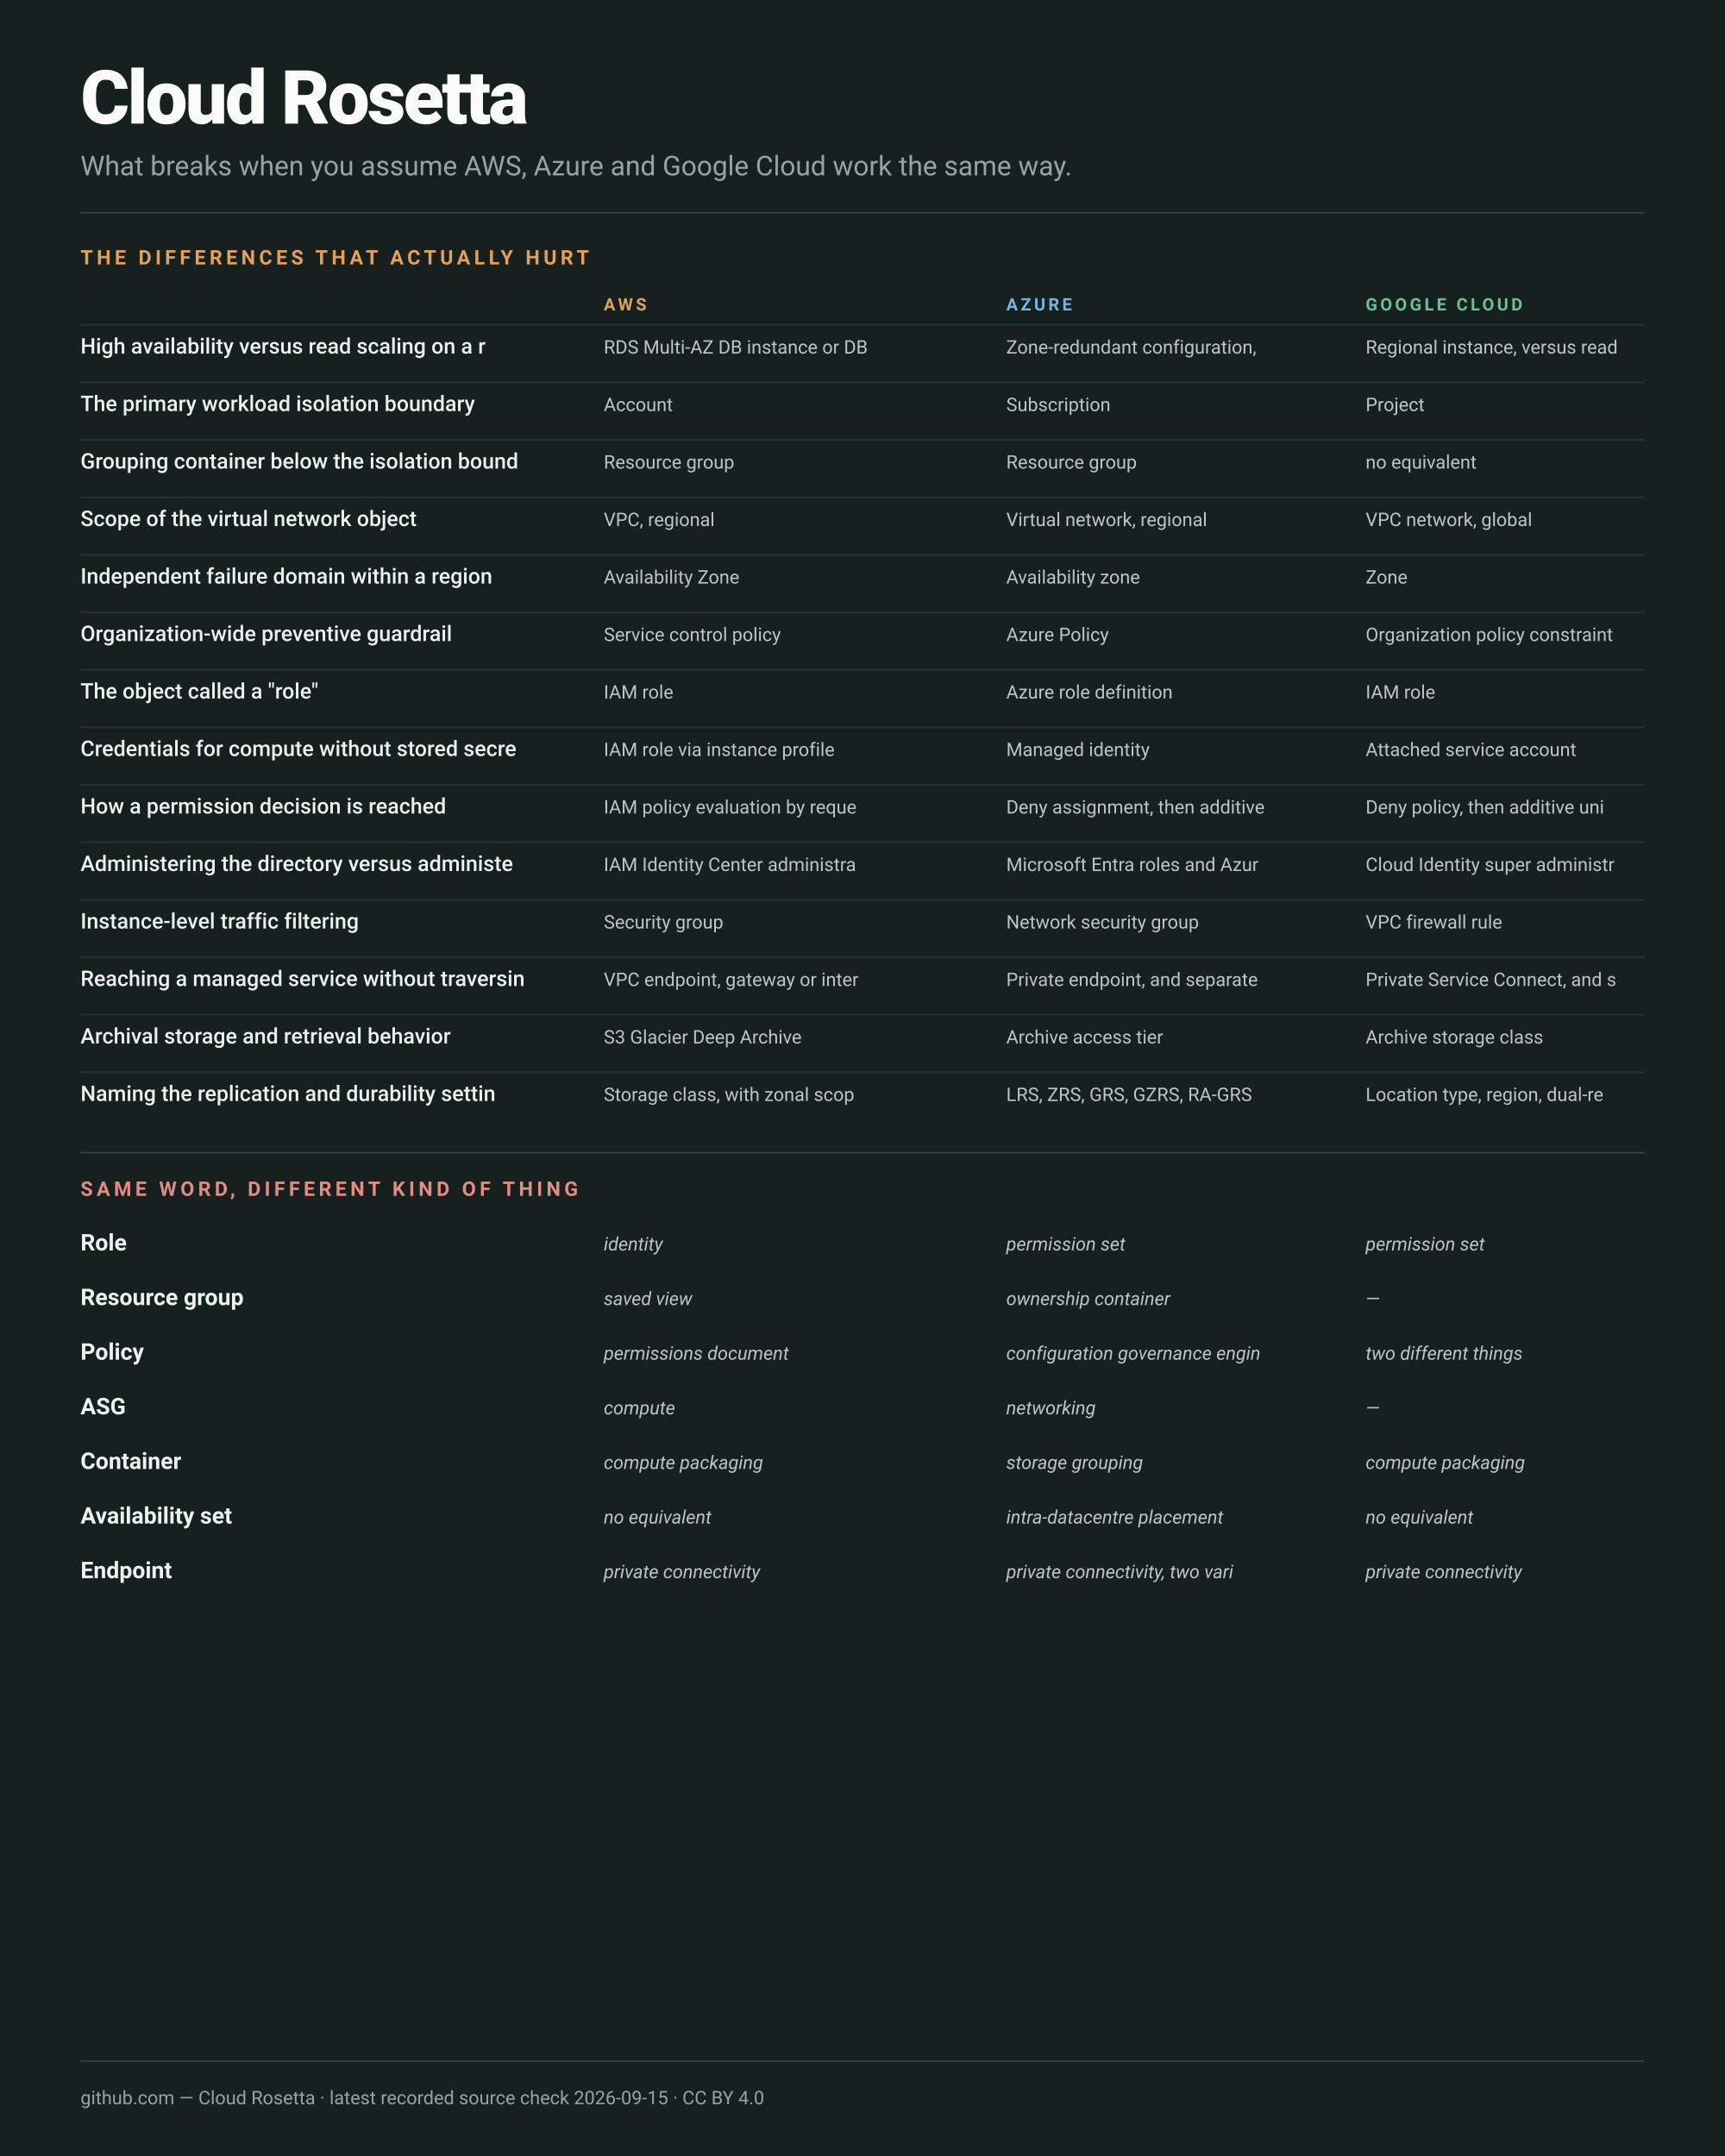
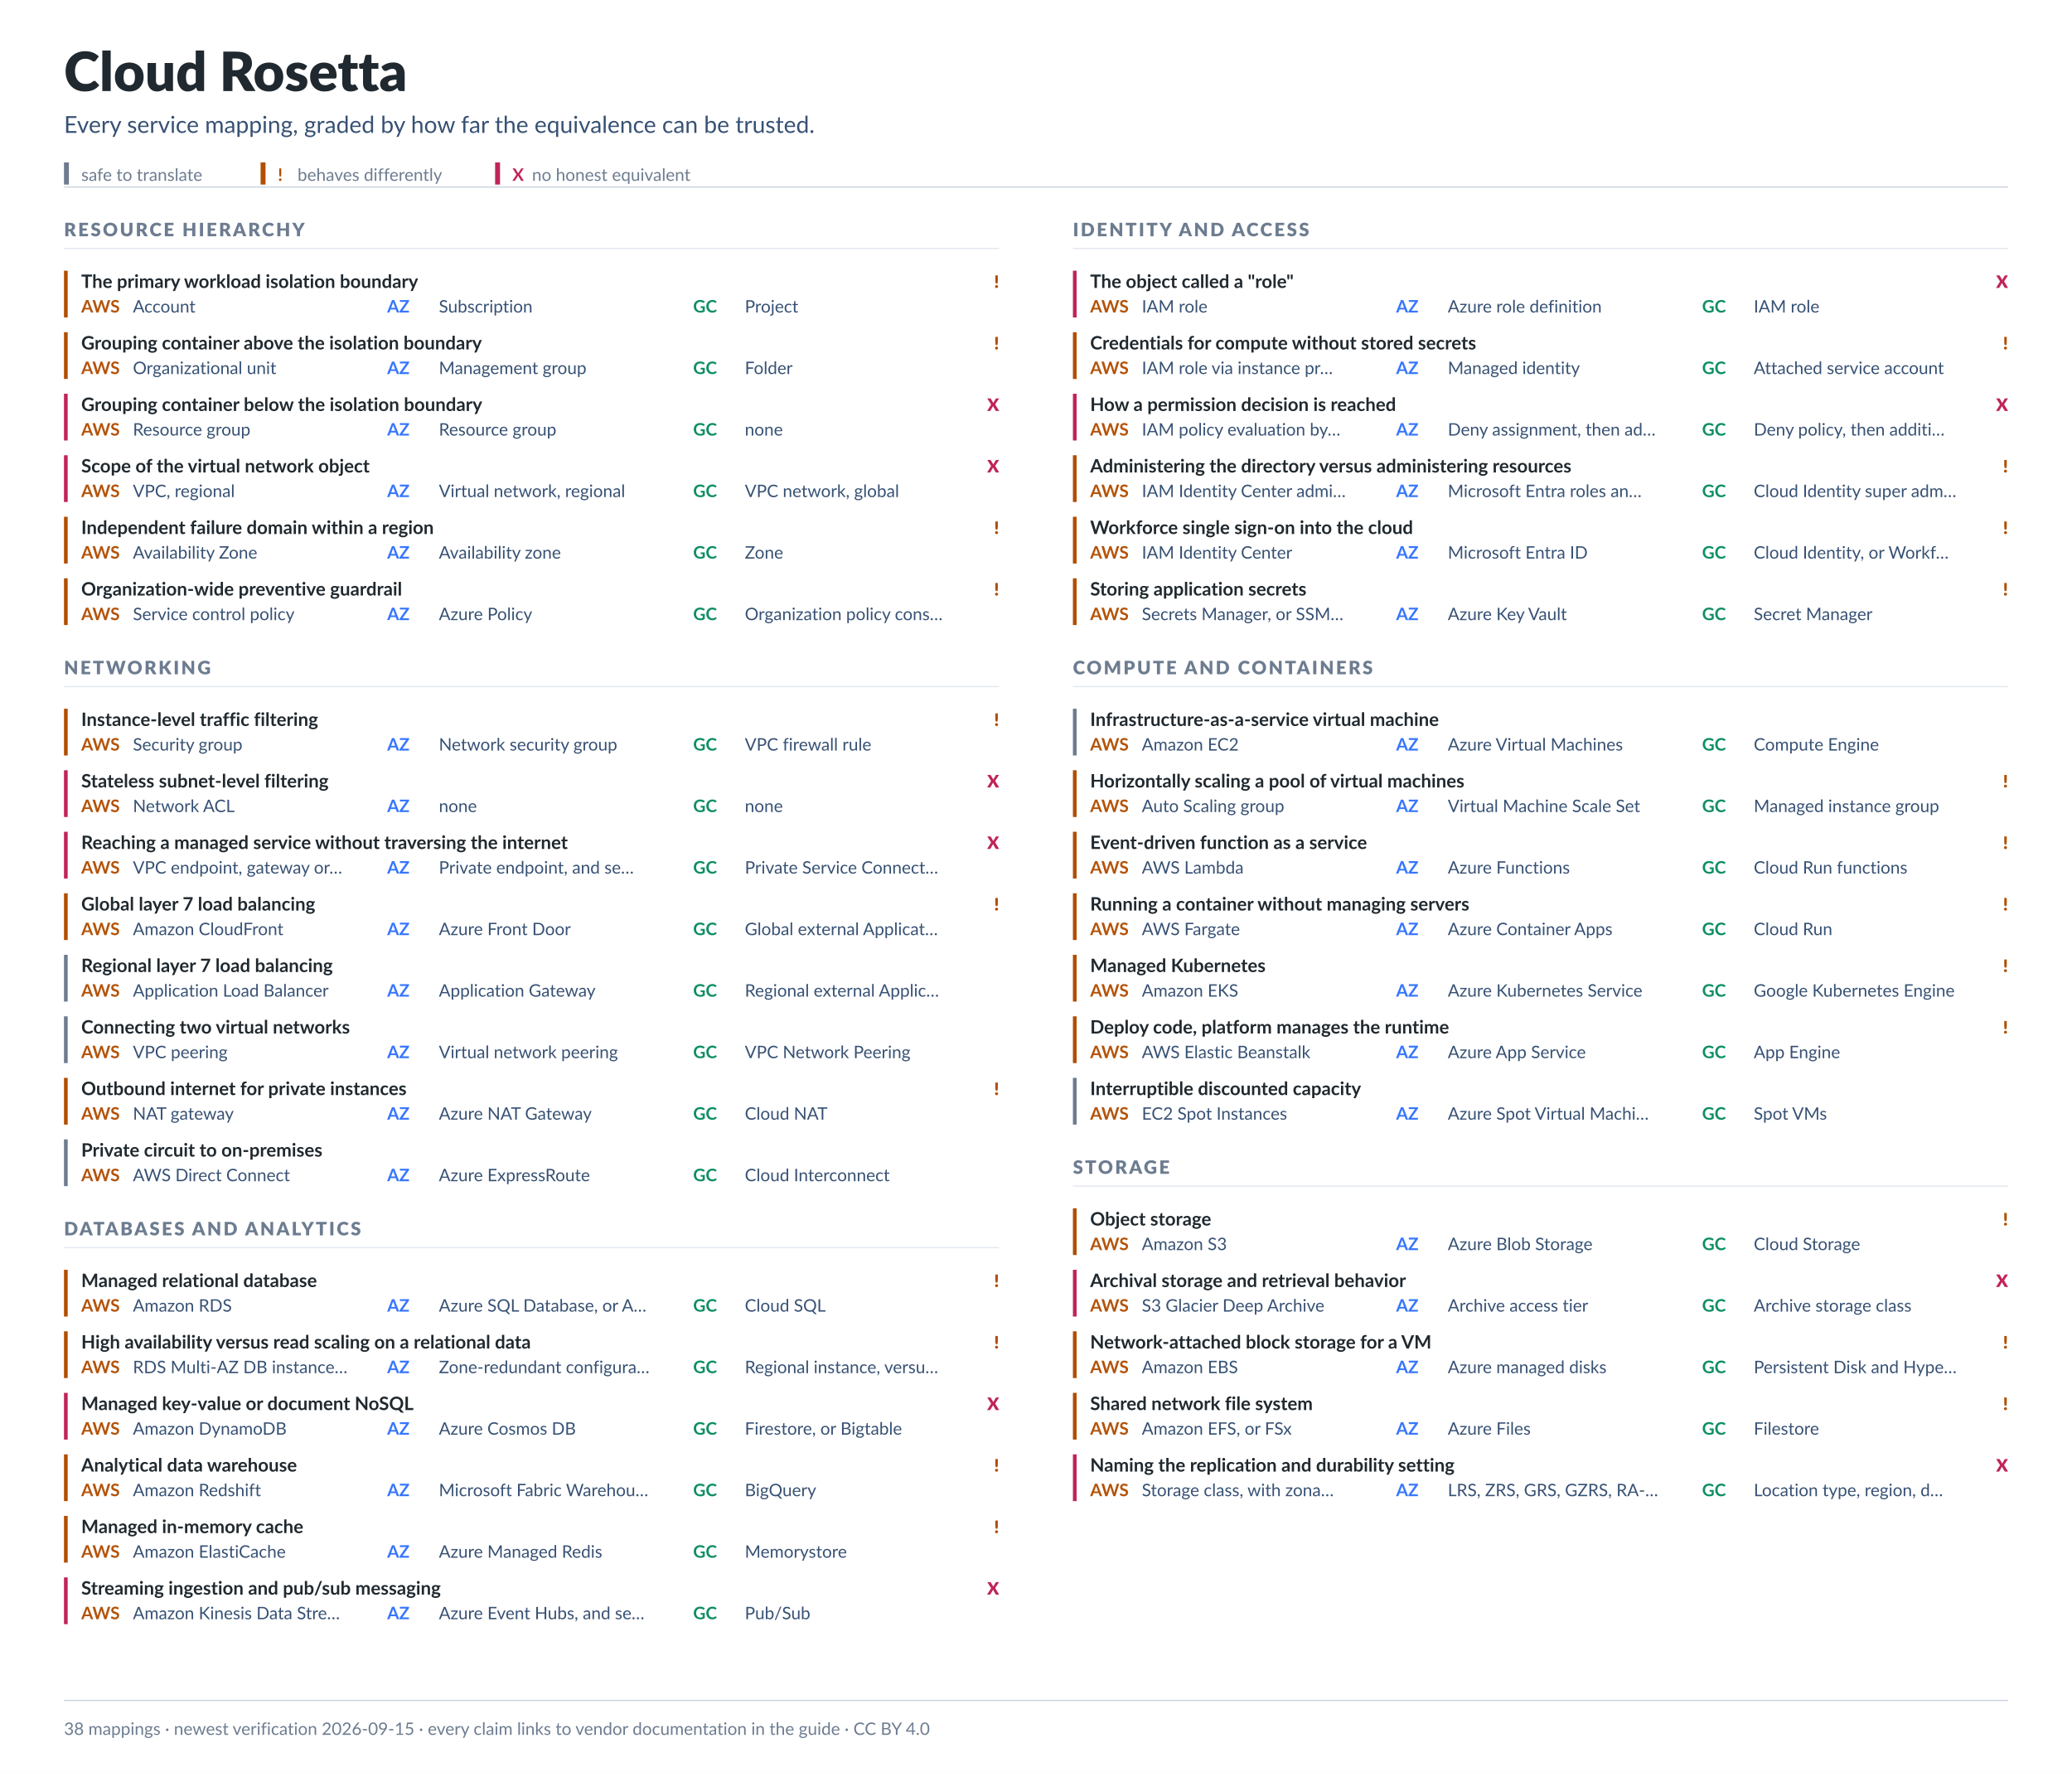
- <svg xmlns="http://www.w3.org/2000/svg" viewBox="0 0 1200 1500" width="1200" height="1500" font-family="Roboto, Helvetica, Arial, sans-serif">
-   <rect width="1200" height="1500" fill="#16211F" />
-   <text x="56" y="86" fill="#FBFBF9" font-size="52" font-weight="900" letter-spacing="-1.6">Cloud Rosetta</text>
-   <text x="56" y="122" fill="#93A6A1" font-size="19">What breaks when you assume AWS, Azure and Google Cloud work the same way.</text>
-   <line x1="56" y1="148" x2="1144" y2="148" stroke="#334742" />
-   <text x="56" y="184" fill="#E5A057" font-size="14" font-weight="700" letter-spacing="2.6">THE DIFFERENCES THAT ACTUALLY HURT</text>
-   <text x="420" y="216" fill="#E0A05B" font-size="12" font-weight="700" letter-spacing="2">AWS</text>
-   <text x="700" y="216" fill="#77B4E4" font-size="12" font-weight="700" letter-spacing="2">AZURE</text>
-   <text x="950" y="216" fill="#6DC195" font-size="12" font-weight="700" letter-spacing="2">GOOGLE CLOUD</text>
-   <line x1="56" y1="226" x2="1144" y2="226" stroke="#243733" />
-   <text x="56" y="246" fill="#EDF2EF" font-size="15" font-weight="500">High availability versus read scaling on a r</text>
-   <text x="420" y="246" fill="#B9C8C4" font-size="13">RDS Multi-AZ DB instance or DB</text>
-   <text x="700" y="246" fill="#B9C8C4" font-size="13">Zone-redundant configuration, </text>
-   <text x="950" y="246" fill="#B9C8C4" font-size="13">Regional instance, versus read</text>
-   <line x1="56" y1="266" x2="1144" y2="266" stroke="#243733" />
-   <text x="56" y="286" fill="#EDF2EF" font-size="15" font-weight="500">The primary workload isolation boundary</text>
-   <text x="420" y="286" fill="#B9C8C4" font-size="13">Account</text>
-   <text x="700" y="286" fill="#B9C8C4" font-size="13">Subscription</text>
-   <text x="950" y="286" fill="#B9C8C4" font-size="13">Project</text>
-   <line x1="56" y1="306" x2="1144" y2="306" stroke="#243733" />
-   <text x="56" y="326" fill="#EDF2EF" font-size="15" font-weight="500">Grouping container below the isolation bound</text>
-   <text x="420" y="326" fill="#B9C8C4" font-size="13">Resource group</text>
-   <text x="700" y="326" fill="#B9C8C4" font-size="13">Resource group</text>
-   <text x="950" y="326" fill="#B9C8C4" font-size="13">no equivalent</text>
-   <line x1="56" y1="346" x2="1144" y2="346" stroke="#243733" />
-   <text x="56" y="366" fill="#EDF2EF" font-size="15" font-weight="500">Scope of the virtual network object</text>
-   <text x="420" y="366" fill="#B9C8C4" font-size="13">VPC, regional</text>
-   <text x="700" y="366" fill="#B9C8C4" font-size="13">Virtual network, regional</text>
-   <text x="950" y="366" fill="#B9C8C4" font-size="13">VPC network, global</text>
-   <line x1="56" y1="386" x2="1144" y2="386" stroke="#243733" />
-   <text x="56" y="406" fill="#EDF2EF" font-size="15" font-weight="500">Independent failure domain within a region</text>
-   <text x="420" y="406" fill="#B9C8C4" font-size="13">Availability Zone</text>
-   <text x="700" y="406" fill="#B9C8C4" font-size="13">Availability zone</text>
-   <text x="950" y="406" fill="#B9C8C4" font-size="13">Zone</text>
-   <line x1="56" y1="426" x2="1144" y2="426" stroke="#243733" />
-   <text x="56" y="446" fill="#EDF2EF" font-size="15" font-weight="500">Organization-wide preventive guardrail</text>
-   <text x="420" y="446" fill="#B9C8C4" font-size="13">Service control policy</text>
-   <text x="700" y="446" fill="#B9C8C4" font-size="13">Azure Policy</text>
-   <text x="950" y="446" fill="#B9C8C4" font-size="13">Organization policy constraint</text>
-   <line x1="56" y1="466" x2="1144" y2="466" stroke="#243733" />
-   <text x="56" y="486" fill="#EDF2EF" font-size="15" font-weight="500">The object called a "role"</text>
-   <text x="420" y="486" fill="#B9C8C4" font-size="13">IAM role</text>
-   <text x="700" y="486" fill="#B9C8C4" font-size="13">Azure role definition</text>
-   <text x="950" y="486" fill="#B9C8C4" font-size="13">IAM role</text>
-   <line x1="56" y1="506" x2="1144" y2="506" stroke="#243733" />
-   <text x="56" y="526" fill="#EDF2EF" font-size="15" font-weight="500">Credentials for compute without stored secre</text>
-   <text x="420" y="526" fill="#B9C8C4" font-size="13">IAM role via instance profile</text>
-   <text x="700" y="526" fill="#B9C8C4" font-size="13">Managed identity</text>
-   <text x="950" y="526" fill="#B9C8C4" font-size="13">Attached service account</text>
-   <line x1="56" y1="546" x2="1144" y2="546" stroke="#243733" />
-   <text x="56" y="566" fill="#EDF2EF" font-size="15" font-weight="500">How a permission decision is reached</text>
-   <text x="420" y="566" fill="#B9C8C4" font-size="13">IAM policy evaluation by reque</text>
-   <text x="700" y="566" fill="#B9C8C4" font-size="13">Deny assignment, then additive</text>
-   <text x="950" y="566" fill="#B9C8C4" font-size="13">Deny policy, then additive uni</text>
-   <line x1="56" y1="586" x2="1144" y2="586" stroke="#243733" />
-   <text x="56" y="606" fill="#EDF2EF" font-size="15" font-weight="500">Administering the directory versus administe</text>
-   <text x="420" y="606" fill="#B9C8C4" font-size="13">IAM Identity Center administra</text>
-   <text x="700" y="606" fill="#B9C8C4" font-size="13">Microsoft Entra roles and Azur</text>
-   <text x="950" y="606" fill="#B9C8C4" font-size="13">Cloud Identity super administr</text>
-   <line x1="56" y1="626" x2="1144" y2="626" stroke="#243733" />
-   <text x="56" y="646" fill="#EDF2EF" font-size="15" font-weight="500">Instance-level traffic filtering</text>
-   <text x="420" y="646" fill="#B9C8C4" font-size="13">Security group</text>
-   <text x="700" y="646" fill="#B9C8C4" font-size="13">Network security group</text>
-   <text x="950" y="646" fill="#B9C8C4" font-size="13">VPC firewall rule</text>
-   <line x1="56" y1="666" x2="1144" y2="666" stroke="#243733" />
-   <text x="56" y="686" fill="#EDF2EF" font-size="15" font-weight="500">Reaching a managed service without traversin</text>
-   <text x="420" y="686" fill="#B9C8C4" font-size="13">VPC endpoint, gateway or inter</text>
-   <text x="700" y="686" fill="#B9C8C4" font-size="13">Private endpoint, and separate</text>
-   <text x="950" y="686" fill="#B9C8C4" font-size="13">Private Service Connect, and s</text>
-   <line x1="56" y1="706" x2="1144" y2="706" stroke="#243733" />
-   <text x="56" y="726" fill="#EDF2EF" font-size="15" font-weight="500">Archival storage and retrieval behavior</text>
-   <text x="420" y="726" fill="#B9C8C4" font-size="13">S3 Glacier Deep Archive</text>
-   <text x="700" y="726" fill="#B9C8C4" font-size="13">Archive access tier</text>
-   <text x="950" y="726" fill="#B9C8C4" font-size="13">Archive storage class</text>
-   <line x1="56" y1="746" x2="1144" y2="746" stroke="#243733" />
-   <text x="56" y="766" fill="#EDF2EF" font-size="15" font-weight="500">Naming the replication and durability settin</text>
-   <text x="420" y="766" fill="#B9C8C4" font-size="13">Storage class, with zonal scop</text>
-   <text x="700" y="766" fill="#B9C8C4" font-size="13">LRS, ZRS, GRS, GZRS, RA-GRS</text>
-   <text x="950" y="766" fill="#B9C8C4" font-size="13">Location type, region, dual-re</text>
-   <line x1="56" y1="802" x2="1144" y2="802" stroke="#334742" />
-   <text x="56" y="832" fill="#E28C82" font-size="14" font-weight="700" letter-spacing="2.6">SAME WORD, DIFFERENT KIND OF THING</text>
-   <text x="56" y="870" fill="#EDF2EF" font-size="16" font-weight="700">Role</text>
-   <text x="420" y="870" fill="#B9C8C4" font-size="13" font-style="italic">identity</text>
-   <text x="700" y="870" fill="#B9C8C4" font-size="13" font-style="italic">permission set</text>
-   <text x="950" y="870" fill="#B9C8C4" font-size="13" font-style="italic">permission set</text>
-   <text x="56" y="908" fill="#EDF2EF" font-size="16" font-weight="700">Resource group</text>
-   <text x="420" y="908" fill="#B9C8C4" font-size="13" font-style="italic">saved view</text>
-   <text x="700" y="908" fill="#B9C8C4" font-size="13" font-style="italic">ownership container</text>
-   <text x="950" y="908" fill="#B9C8C4" font-size="13" font-style="italic">—</text>
-   <text x="56" y="946" fill="#EDF2EF" font-size="16" font-weight="700">Policy</text>
-   <text x="420" y="946" fill="#B9C8C4" font-size="13" font-style="italic">permissions document</text>
-   <text x="700" y="946" fill="#B9C8C4" font-size="13" font-style="italic">configuration governance engin</text>
-   <text x="950" y="946" fill="#B9C8C4" font-size="13" font-style="italic">two different things</text>
-   <text x="56" y="984" fill="#EDF2EF" font-size="16" font-weight="700">ASG</text>
-   <text x="420" y="984" fill="#B9C8C4" font-size="13" font-style="italic">compute</text>
-   <text x="700" y="984" fill="#B9C8C4" font-size="13" font-style="italic">networking</text>
-   <text x="950" y="984" fill="#B9C8C4" font-size="13" font-style="italic">—</text>
-   <text x="56" y="1022" fill="#EDF2EF" font-size="16" font-weight="700">Container</text>
-   <text x="420" y="1022" fill="#B9C8C4" font-size="13" font-style="italic">compute packaging</text>
-   <text x="700" y="1022" fill="#B9C8C4" font-size="13" font-style="italic">storage grouping</text>
-   <text x="950" y="1022" fill="#B9C8C4" font-size="13" font-style="italic">compute packaging</text>
-   <text x="56" y="1060" fill="#EDF2EF" font-size="16" font-weight="700">Availability set</text>
-   <text x="420" y="1060" fill="#B9C8C4" font-size="13" font-style="italic">no equivalent</text>
-   <text x="700" y="1060" fill="#B9C8C4" font-size="13" font-style="italic">intra-datacentre placement</text>
-   <text x="950" y="1060" fill="#B9C8C4" font-size="13" font-style="italic">no equivalent</text>
-   <text x="56" y="1098" fill="#EDF2EF" font-size="16" font-weight="700">Endpoint</text>
-   <text x="420" y="1098" fill="#B9C8C4" font-size="13" font-style="italic">private connectivity</text>
-   <text x="700" y="1098" fill="#B9C8C4" font-size="13" font-style="italic">private connectivity, two vari</text>
-   <text x="950" y="1098" fill="#B9C8C4" font-size="13" font-style="italic">private connectivity</text>
-   <line x1="56" y1="1434" x2="1144" y2="1434" stroke="#334742" />
-   <text x="56" y="1464" fill="#93A6A1" font-size="13">github.com — Cloud Rosetta · latest recorded source check 2026-09-15 · CC BY 4.0</text>
+ <svg xmlns="http://www.w3.org/2000/svg" viewBox="0 0 1684 1440" width="1684" height="1440" font-family="Lato, Helvetica, Arial, sans-serif">
+   <rect width="1684" height="1440" fill="#FFFFFF" />
+   <text x="52" y="74" font-size="44" font-weight="900" fill="#20292F">Cloud Rosetta</text>
+   <text x="52" y="108" font-size="19" fill="#375174">Every service mapping, graded by how far the equivalence can be trusted.</text>
+   <rect x="52" y="132" width="4" height="18" fill="#6D7C90" />
+   <text x="66" y="147" font-size="14" fill="#6D7C90">safe to translate</text>
+   <rect x="211.8" y="132" width="4" height="18" fill="#B14E00" />
+   <text x="225.8" y="147" font-size="14" font-weight="700" fill="#B14E00">!</text>
+   <text x="241.8" y="147" font-size="14" fill="#6D7C90">behaves differently</text>
+   <rect x="402.4" y="132" width="4" height="18" fill="#C02458" />
+   <text x="416.4" y="147" font-size="14" font-weight="700" fill="#C02458">X</text>
+   <text x="432.4" y="147" font-size="14" fill="#6D7C90">no honest equivalent</text>
+   <line x1="52" y1="152" x2="1632" y2="152" stroke="#CBD4E0" />
+   <text x="52" y="192" font-size="15" font-weight="900" letter-spacing="1.6" fill="#6D7C90">RESOURCE HIERARCHY</text>
+   <line x1="52" y1="202" x2="812" y2="202" stroke="#E3E8EF" />
+   <rect x="52" y="220" width="3" height="38" fill="#B14E00" />
+   <text x="66" y="234" font-size="15" font-weight="700" fill="#20292F">The primary workload isolation boundary</text>
+   <text x="812" y="234" font-size="14" font-weight="900" text-anchor="end" fill="#B14E00">!</text>
+   <text x="66.0" y="254" font-size="14" font-weight="700" fill="#B45309">AWS</text>
+   <text x="108.0" y="254" font-size="14" fill="#375174">Account</text>
+   <text x="314.667" y="254" font-size="14" font-weight="700" fill="#3776FF">AZ</text>
+   <text x="356.667" y="254" font-size="14" fill="#375174">Subscription</text>
+   <text x="563.333" y="254" font-size="14" font-weight="700" fill="#0E8F63">GC</text>
+   <text x="605.333" y="254" font-size="14" fill="#375174">Project</text>
+   <rect x="52" y="270" width="3" height="38" fill="#B14E00" />
+   <text x="66" y="284" font-size="15" font-weight="700" fill="#20292F">Grouping container above the isolation boundary</text>
+   <text x="812" y="284" font-size="14" font-weight="900" text-anchor="end" fill="#B14E00">!</text>
+   <text x="66.0" y="304" font-size="14" font-weight="700" fill="#B45309">AWS</text>
+   <text x="108.0" y="304" font-size="14" fill="#375174">Organizational unit</text>
+   <text x="314.667" y="304" font-size="14" font-weight="700" fill="#3776FF">AZ</text>
+   <text x="356.667" y="304" font-size="14" fill="#375174">Management group</text>
+   <text x="563.333" y="304" font-size="14" font-weight="700" fill="#0E8F63">GC</text>
+   <text x="605.333" y="304" font-size="14" fill="#375174">Folder</text>
+   <rect x="52" y="320" width="3" height="38" fill="#C02458" />
+   <text x="66" y="334" font-size="15" font-weight="700" fill="#20292F">Grouping container below the isolation boundary</text>
+   <text x="812" y="334" font-size="14" font-weight="900" text-anchor="end" fill="#C02458">X</text>
+   <text x="66.0" y="354" font-size="14" font-weight="700" fill="#B45309">AWS</text>
+   <text x="108.0" y="354" font-size="14" fill="#375174">Resource group</text>
+   <text x="314.667" y="354" font-size="14" font-weight="700" fill="#3776FF">AZ</text>
+   <text x="356.667" y="354" font-size="14" fill="#375174">Resource group</text>
+   <text x="563.333" y="354" font-size="14" font-weight="700" fill="#0E8F63">GC</text>
+   <text x="605.333" y="354" font-size="14" fill="#375174">none</text>
+   <rect x="52" y="370" width="3" height="38" fill="#C02458" />
+   <text x="66" y="384" font-size="15" font-weight="700" fill="#20292F">Scope of the virtual network object</text>
+   <text x="812" y="384" font-size="14" font-weight="900" text-anchor="end" fill="#C02458">X</text>
+   <text x="66.0" y="404" font-size="14" font-weight="700" fill="#B45309">AWS</text>
+   <text x="108.0" y="404" font-size="14" fill="#375174">VPC, regional</text>
+   <text x="314.667" y="404" font-size="14" font-weight="700" fill="#3776FF">AZ</text>
+   <text x="356.667" y="404" font-size="14" fill="#375174">Virtual network, regional</text>
+   <text x="563.333" y="404" font-size="14" font-weight="700" fill="#0E8F63">GC</text>
+   <text x="605.333" y="404" font-size="14" fill="#375174">VPC network, global</text>
+   <rect x="52" y="420" width="3" height="38" fill="#B14E00" />
+   <text x="66" y="434" font-size="15" font-weight="700" fill="#20292F">Independent failure domain within a region</text>
+   <text x="812" y="434" font-size="14" font-weight="900" text-anchor="end" fill="#B14E00">!</text>
+   <text x="66.0" y="454" font-size="14" font-weight="700" fill="#B45309">AWS</text>
+   <text x="108.0" y="454" font-size="14" fill="#375174">Availability Zone</text>
+   <text x="314.667" y="454" font-size="14" font-weight="700" fill="#3776FF">AZ</text>
+   <text x="356.667" y="454" font-size="14" fill="#375174">Availability zone</text>
+   <text x="563.333" y="454" font-size="14" font-weight="700" fill="#0E8F63">GC</text>
+   <text x="605.333" y="454" font-size="14" fill="#375174">Zone</text>
+   <rect x="52" y="470" width="3" height="38" fill="#B14E00" />
+   <text x="66" y="484" font-size="15" font-weight="700" fill="#20292F">Organization-wide preventive guardrail</text>
+   <text x="812" y="484" font-size="14" font-weight="900" text-anchor="end" fill="#B14E00">!</text>
+   <text x="66.0" y="504" font-size="14" font-weight="700" fill="#B45309">AWS</text>
+   <text x="108.0" y="504" font-size="14" fill="#375174">Service control policy</text>
+   <text x="314.667" y="504" font-size="14" font-weight="700" fill="#3776FF">AZ</text>
+   <text x="356.667" y="504" font-size="14" fill="#375174">Azure Policy</text>
+   <text x="563.333" y="504" font-size="14" font-weight="700" fill="#0E8F63">GC</text>
+   <text x="605.333" y="504" font-size="14" fill="#375174">Organization policy cons…</text>
+   <text x="52" y="548" font-size="15" font-weight="900" letter-spacing="1.6" fill="#6D7C90">NETWORKING</text>
+   <line x1="52" y1="558" x2="812" y2="558" stroke="#E3E8EF" />
+   <rect x="52" y="576" width="3" height="38" fill="#B14E00" />
+   <text x="66" y="590" font-size="15" font-weight="700" fill="#20292F">Instance-level traffic filtering</text>
+   <text x="812" y="590" font-size="14" font-weight="900" text-anchor="end" fill="#B14E00">!</text>
+   <text x="66.0" y="610" font-size="14" font-weight="700" fill="#B45309">AWS</text>
+   <text x="108.0" y="610" font-size="14" fill="#375174">Security group</text>
+   <text x="314.667" y="610" font-size="14" font-weight="700" fill="#3776FF">AZ</text>
+   <text x="356.667" y="610" font-size="14" fill="#375174">Network security group</text>
+   <text x="563.333" y="610" font-size="14" font-weight="700" fill="#0E8F63">GC</text>
+   <text x="605.333" y="610" font-size="14" fill="#375174">VPC firewall rule</text>
+   <rect x="52" y="626" width="3" height="38" fill="#C02458" />
+   <text x="66" y="640" font-size="15" font-weight="700" fill="#20292F">Stateless subnet-level filtering</text>
+   <text x="812" y="640" font-size="14" font-weight="900" text-anchor="end" fill="#C02458">X</text>
+   <text x="66.0" y="660" font-size="14" font-weight="700" fill="#B45309">AWS</text>
+   <text x="108.0" y="660" font-size="14" fill="#375174">Network ACL</text>
+   <text x="314.667" y="660" font-size="14" font-weight="700" fill="#3776FF">AZ</text>
+   <text x="356.667" y="660" font-size="14" fill="#375174">none</text>
+   <text x="563.333" y="660" font-size="14" font-weight="700" fill="#0E8F63">GC</text>
+   <text x="605.333" y="660" font-size="14" fill="#375174">none</text>
+   <rect x="52" y="676" width="3" height="38" fill="#C02458" />
+   <text x="66" y="690" font-size="15" font-weight="700" fill="#20292F">Reaching a managed service without traversing the internet</text>
+   <text x="812" y="690" font-size="14" font-weight="900" text-anchor="end" fill="#C02458">X</text>
+   <text x="66.0" y="710" font-size="14" font-weight="700" fill="#B45309">AWS</text>
+   <text x="108.0" y="710" font-size="14" fill="#375174">VPC endpoint, gateway or…</text>
+   <text x="314.667" y="710" font-size="14" font-weight="700" fill="#3776FF">AZ</text>
+   <text x="356.667" y="710" font-size="14" fill="#375174">Private endpoint, and se…</text>
+   <text x="563.333" y="710" font-size="14" font-weight="700" fill="#0E8F63">GC</text>
+   <text x="605.333" y="710" font-size="14" fill="#375174">Private Service Connect…</text>
+   <rect x="52" y="726" width="3" height="38" fill="#B14E00" />
+   <text x="66" y="740" font-size="15" font-weight="700" fill="#20292F">Global layer 7 load balancing</text>
+   <text x="812" y="740" font-size="14" font-weight="900" text-anchor="end" fill="#B14E00">!</text>
+   <text x="66.0" y="760" font-size="14" font-weight="700" fill="#B45309">AWS</text>
+   <text x="108.0" y="760" font-size="14" fill="#375174">Amazon CloudFront</text>
+   <text x="314.667" y="760" font-size="14" font-weight="700" fill="#3776FF">AZ</text>
+   <text x="356.667" y="760" font-size="14" fill="#375174">Azure Front Door</text>
+   <text x="563.333" y="760" font-size="14" font-weight="700" fill="#0E8F63">GC</text>
+   <text x="605.333" y="760" font-size="14" fill="#375174">Global external Applicat…</text>
+   <rect x="52" y="776" width="3" height="38" fill="#6D7C90" />
+   <text x="66" y="790" font-size="15" font-weight="700" fill="#20292F">Regional layer 7 load balancing</text>
+   <text x="66.0" y="810" font-size="14" font-weight="700" fill="#B45309">AWS</text>
+   <text x="108.0" y="810" font-size="14" fill="#375174">Application Load Balancer</text>
+   <text x="314.667" y="810" font-size="14" font-weight="700" fill="#3776FF">AZ</text>
+   <text x="356.667" y="810" font-size="14" fill="#375174">Application Gateway</text>
+   <text x="563.333" y="810" font-size="14" font-weight="700" fill="#0E8F63">GC</text>
+   <text x="605.333" y="810" font-size="14" fill="#375174">Regional external Applic…</text>
+   <rect x="52" y="826" width="3" height="38" fill="#6D7C90" />
+   <text x="66" y="840" font-size="15" font-weight="700" fill="#20292F">Connecting two virtual networks</text>
+   <text x="66.0" y="860" font-size="14" font-weight="700" fill="#B45309">AWS</text>
+   <text x="108.0" y="860" font-size="14" fill="#375174">VPC peering</text>
+   <text x="314.667" y="860" font-size="14" font-weight="700" fill="#3776FF">AZ</text>
+   <text x="356.667" y="860" font-size="14" fill="#375174">Virtual network peering</text>
+   <text x="563.333" y="860" font-size="14" font-weight="700" fill="#0E8F63">GC</text>
+   <text x="605.333" y="860" font-size="14" fill="#375174">VPC Network Peering</text>
+   <rect x="52" y="876" width="3" height="38" fill="#B14E00" />
+   <text x="66" y="890" font-size="15" font-weight="700" fill="#20292F">Outbound internet for private instances</text>
+   <text x="812" y="890" font-size="14" font-weight="900" text-anchor="end" fill="#B14E00">!</text>
+   <text x="66.0" y="910" font-size="14" font-weight="700" fill="#B45309">AWS</text>
+   <text x="108.0" y="910" font-size="14" fill="#375174">NAT gateway</text>
+   <text x="314.667" y="910" font-size="14" font-weight="700" fill="#3776FF">AZ</text>
+   <text x="356.667" y="910" font-size="14" fill="#375174">Azure NAT Gateway</text>
+   <text x="563.333" y="910" font-size="14" font-weight="700" fill="#0E8F63">GC</text>
+   <text x="605.333" y="910" font-size="14" fill="#375174">Cloud NAT</text>
+   <rect x="52" y="926" width="3" height="38" fill="#6D7C90" />
+   <text x="66" y="940" font-size="15" font-weight="700" fill="#20292F">Private circuit to on-premises</text>
+   <text x="66.0" y="960" font-size="14" font-weight="700" fill="#B45309">AWS</text>
+   <text x="108.0" y="960" font-size="14" fill="#375174">AWS Direct Connect</text>
+   <text x="314.667" y="960" font-size="14" font-weight="700" fill="#3776FF">AZ</text>
+   <text x="356.667" y="960" font-size="14" fill="#375174">Azure ExpressRoute</text>
+   <text x="563.333" y="960" font-size="14" font-weight="700" fill="#0E8F63">GC</text>
+   <text x="605.333" y="960" font-size="14" fill="#375174">Cloud Interconnect</text>
+   <text x="52" y="1004" font-size="15" font-weight="900" letter-spacing="1.6" fill="#6D7C90">DATABASES AND ANALYTICS</text>
+   <line x1="52" y1="1014" x2="812" y2="1014" stroke="#E3E8EF" />
+   <rect x="52" y="1032" width="3" height="38" fill="#B14E00" />
+   <text x="66" y="1046" font-size="15" font-weight="700" fill="#20292F">Managed relational database</text>
+   <text x="812" y="1046" font-size="14" font-weight="900" text-anchor="end" fill="#B14E00">!</text>
+   <text x="66.0" y="1066" font-size="14" font-weight="700" fill="#B45309">AWS</text>
+   <text x="108.0" y="1066" font-size="14" fill="#375174">Amazon RDS</text>
+   <text x="314.667" y="1066" font-size="14" font-weight="700" fill="#3776FF">AZ</text>
+   <text x="356.667" y="1066" font-size="14" fill="#375174">Azure SQL Database, or A…</text>
+   <text x="563.333" y="1066" font-size="14" font-weight="700" fill="#0E8F63">GC</text>
+   <text x="605.333" y="1066" font-size="14" fill="#375174">Cloud SQL</text>
+   <rect x="52" y="1082" width="3" height="38" fill="#B14E00" />
+   <text x="66" y="1096" font-size="15" font-weight="700" fill="#20292F">High availability versus read scaling on a relational data</text>
+   <text x="812" y="1096" font-size="14" font-weight="900" text-anchor="end" fill="#B14E00">!</text>
+   <text x="66.0" y="1116" font-size="14" font-weight="700" fill="#B45309">AWS</text>
+   <text x="108.0" y="1116" font-size="14" fill="#375174">RDS Multi-AZ DB instance…</text>
+   <text x="314.667" y="1116" font-size="14" font-weight="700" fill="#3776FF">AZ</text>
+   <text x="356.667" y="1116" font-size="14" fill="#375174">Zone-redundant configura…</text>
+   <text x="563.333" y="1116" font-size="14" font-weight="700" fill="#0E8F63">GC</text>
+   <text x="605.333" y="1116" font-size="14" fill="#375174">Regional instance, versu…</text>
+   <rect x="52" y="1132" width="3" height="38" fill="#C02458" />
+   <text x="66" y="1146" font-size="15" font-weight="700" fill="#20292F">Managed key-value or document NoSQL</text>
+   <text x="812" y="1146" font-size="14" font-weight="900" text-anchor="end" fill="#C02458">X</text>
+   <text x="66.0" y="1166" font-size="14" font-weight="700" fill="#B45309">AWS</text>
+   <text x="108.0" y="1166" font-size="14" fill="#375174">Amazon DynamoDB</text>
+   <text x="314.667" y="1166" font-size="14" font-weight="700" fill="#3776FF">AZ</text>
+   <text x="356.667" y="1166" font-size="14" fill="#375174">Azure Cosmos DB</text>
+   <text x="563.333" y="1166" font-size="14" font-weight="700" fill="#0E8F63">GC</text>
+   <text x="605.333" y="1166" font-size="14" fill="#375174">Firestore, or Bigtable</text>
+   <rect x="52" y="1182" width="3" height="38" fill="#B14E00" />
+   <text x="66" y="1196" font-size="15" font-weight="700" fill="#20292F">Analytical data warehouse</text>
+   <text x="812" y="1196" font-size="14" font-weight="900" text-anchor="end" fill="#B14E00">!</text>
+   <text x="66.0" y="1216" font-size="14" font-weight="700" fill="#B45309">AWS</text>
+   <text x="108.0" y="1216" font-size="14" fill="#375174">Amazon Redshift</text>
+   <text x="314.667" y="1216" font-size="14" font-weight="700" fill="#3776FF">AZ</text>
+   <text x="356.667" y="1216" font-size="14" fill="#375174">Microsoft Fabric Warehou…</text>
+   <text x="563.333" y="1216" font-size="14" font-weight="700" fill="#0E8F63">GC</text>
+   <text x="605.333" y="1216" font-size="14" fill="#375174">BigQuery</text>
+   <rect x="52" y="1232" width="3" height="38" fill="#B14E00" />
+   <text x="66" y="1246" font-size="15" font-weight="700" fill="#20292F">Managed in-memory cache</text>
+   <text x="812" y="1246" font-size="14" font-weight="900" text-anchor="end" fill="#B14E00">!</text>
+   <text x="66.0" y="1266" font-size="14" font-weight="700" fill="#B45309">AWS</text>
+   <text x="108.0" y="1266" font-size="14" fill="#375174">Amazon ElastiCache</text>
+   <text x="314.667" y="1266" font-size="14" font-weight="700" fill="#3776FF">AZ</text>
+   <text x="356.667" y="1266" font-size="14" fill="#375174">Azure Managed Redis</text>
+   <text x="563.333" y="1266" font-size="14" font-weight="700" fill="#0E8F63">GC</text>
+   <text x="605.333" y="1266" font-size="14" fill="#375174">Memorystore</text>
+   <rect x="52" y="1282" width="3" height="38" fill="#C02458" />
+   <text x="66" y="1296" font-size="15" font-weight="700" fill="#20292F">Streaming ingestion and pub/sub messaging</text>
+   <text x="812" y="1296" font-size="14" font-weight="900" text-anchor="end" fill="#C02458">X</text>
+   <text x="66.0" y="1316" font-size="14" font-weight="700" fill="#B45309">AWS</text>
+   <text x="108.0" y="1316" font-size="14" fill="#375174">Amazon Kinesis Data Stre…</text>
+   <text x="314.667" y="1316" font-size="14" font-weight="700" fill="#3776FF">AZ</text>
+   <text x="356.667" y="1316" font-size="14" fill="#375174">Azure Event Hubs, and se…</text>
+   <text x="563.333" y="1316" font-size="14" font-weight="700" fill="#0E8F63">GC</text>
+   <text x="605.333" y="1316" font-size="14" fill="#375174">Pub/Sub</text>
+   <text x="872" y="192" font-size="15" font-weight="900" letter-spacing="1.6" fill="#6D7C90">IDENTITY AND ACCESS</text>
+   <line x1="872" y1="202" x2="1632" y2="202" stroke="#E3E8EF" />
+   <rect x="872" y="220" width="3" height="38" fill="#C02458" />
+   <text x="886" y="234" font-size="15" font-weight="700" fill="#20292F">The object called a "role"</text>
+   <text x="1632" y="234" font-size="14" font-weight="900" text-anchor="end" fill="#C02458">X</text>
+   <text x="886.0" y="254" font-size="14" font-weight="700" fill="#B45309">AWS</text>
+   <text x="928.0" y="254" font-size="14" fill="#375174">IAM role</text>
+   <text x="1134.667" y="254" font-size="14" font-weight="700" fill="#3776FF">AZ</text>
+   <text x="1176.667" y="254" font-size="14" fill="#375174">Azure role definition</text>
+   <text x="1383.333" y="254" font-size="14" font-weight="700" fill="#0E8F63">GC</text>
+   <text x="1425.333" y="254" font-size="14" fill="#375174">IAM role</text>
+   <rect x="872" y="270" width="3" height="38" fill="#B14E00" />
+   <text x="886" y="284" font-size="15" font-weight="700" fill="#20292F">Credentials for compute without stored secrets</text>
+   <text x="1632" y="284" font-size="14" font-weight="900" text-anchor="end" fill="#B14E00">!</text>
+   <text x="886.0" y="304" font-size="14" font-weight="700" fill="#B45309">AWS</text>
+   <text x="928.0" y="304" font-size="14" fill="#375174">IAM role via instance pr…</text>
+   <text x="1134.667" y="304" font-size="14" font-weight="700" fill="#3776FF">AZ</text>
+   <text x="1176.667" y="304" font-size="14" fill="#375174">Managed identity</text>
+   <text x="1383.333" y="304" font-size="14" font-weight="700" fill="#0E8F63">GC</text>
+   <text x="1425.333" y="304" font-size="14" fill="#375174">Attached service account</text>
+   <rect x="872" y="320" width="3" height="38" fill="#C02458" />
+   <text x="886" y="334" font-size="15" font-weight="700" fill="#20292F">How a permission decision is reached</text>
+   <text x="1632" y="334" font-size="14" font-weight="900" text-anchor="end" fill="#C02458">X</text>
+   <text x="886.0" y="354" font-size="14" font-weight="700" fill="#B45309">AWS</text>
+   <text x="928.0" y="354" font-size="14" fill="#375174">IAM policy evaluation by…</text>
+   <text x="1134.667" y="354" font-size="14" font-weight="700" fill="#3776FF">AZ</text>
+   <text x="1176.667" y="354" font-size="14" fill="#375174">Deny assignment, then ad…</text>
+   <text x="1383.333" y="354" font-size="14" font-weight="700" fill="#0E8F63">GC</text>
+   <text x="1425.333" y="354" font-size="14" fill="#375174">Deny policy, then additi…</text>
+   <rect x="872" y="370" width="3" height="38" fill="#B14E00" />
+   <text x="886" y="384" font-size="15" font-weight="700" fill="#20292F">Administering the directory versus administering resources</text>
+   <text x="1632" y="384" font-size="14" font-weight="900" text-anchor="end" fill="#B14E00">!</text>
+   <text x="886.0" y="404" font-size="14" font-weight="700" fill="#B45309">AWS</text>
+   <text x="928.0" y="404" font-size="14" fill="#375174">IAM Identity Center admi…</text>
+   <text x="1134.667" y="404" font-size="14" font-weight="700" fill="#3776FF">AZ</text>
+   <text x="1176.667" y="404" font-size="14" fill="#375174">Microsoft Entra roles an…</text>
+   <text x="1383.333" y="404" font-size="14" font-weight="700" fill="#0E8F63">GC</text>
+   <text x="1425.333" y="404" font-size="14" fill="#375174">Cloud Identity super adm…</text>
+   <rect x="872" y="420" width="3" height="38" fill="#B14E00" />
+   <text x="886" y="434" font-size="15" font-weight="700" fill="#20292F">Workforce single sign-on into the cloud</text>
+   <text x="1632" y="434" font-size="14" font-weight="900" text-anchor="end" fill="#B14E00">!</text>
+   <text x="886.0" y="454" font-size="14" font-weight="700" fill="#B45309">AWS</text>
+   <text x="928.0" y="454" font-size="14" fill="#375174">IAM Identity Center</text>
+   <text x="1134.667" y="454" font-size="14" font-weight="700" fill="#3776FF">AZ</text>
+   <text x="1176.667" y="454" font-size="14" fill="#375174">Microsoft Entra ID</text>
+   <text x="1383.333" y="454" font-size="14" font-weight="700" fill="#0E8F63">GC</text>
+   <text x="1425.333" y="454" font-size="14" fill="#375174">Cloud Identity, or Workf…</text>
+   <rect x="872" y="470" width="3" height="38" fill="#B14E00" />
+   <text x="886" y="484" font-size="15" font-weight="700" fill="#20292F">Storing application secrets</text>
+   <text x="1632" y="484" font-size="14" font-weight="900" text-anchor="end" fill="#B14E00">!</text>
+   <text x="886.0" y="504" font-size="14" font-weight="700" fill="#B45309">AWS</text>
+   <text x="928.0" y="504" font-size="14" fill="#375174">Secrets Manager, or SSM…</text>
+   <text x="1134.667" y="504" font-size="14" font-weight="700" fill="#3776FF">AZ</text>
+   <text x="1176.667" y="504" font-size="14" fill="#375174">Azure Key Vault</text>
+   <text x="1383.333" y="504" font-size="14" font-weight="700" fill="#0E8F63">GC</text>
+   <text x="1425.333" y="504" font-size="14" fill="#375174">Secret Manager</text>
+   <text x="872" y="548" font-size="15" font-weight="900" letter-spacing="1.6" fill="#6D7C90">COMPUTE AND CONTAINERS</text>
+   <line x1="872" y1="558" x2="1632" y2="558" stroke="#E3E8EF" />
+   <rect x="872" y="576" width="3" height="38" fill="#6D7C90" />
+   <text x="886" y="590" font-size="15" font-weight="700" fill="#20292F">Infrastructure-as-a-service virtual machine</text>
+   <text x="886.0" y="610" font-size="14" font-weight="700" fill="#B45309">AWS</text>
+   <text x="928.0" y="610" font-size="14" fill="#375174">Amazon EC2</text>
+   <text x="1134.667" y="610" font-size="14" font-weight="700" fill="#3776FF">AZ</text>
+   <text x="1176.667" y="610" font-size="14" fill="#375174">Azure Virtual Machines</text>
+   <text x="1383.333" y="610" font-size="14" font-weight="700" fill="#0E8F63">GC</text>
+   <text x="1425.333" y="610" font-size="14" fill="#375174">Compute Engine</text>
+   <rect x="872" y="626" width="3" height="38" fill="#B14E00" />
+   <text x="886" y="640" font-size="15" font-weight="700" fill="#20292F">Horizontally scaling a pool of virtual machines</text>
+   <text x="1632" y="640" font-size="14" font-weight="900" text-anchor="end" fill="#B14E00">!</text>
+   <text x="886.0" y="660" font-size="14" font-weight="700" fill="#B45309">AWS</text>
+   <text x="928.0" y="660" font-size="14" fill="#375174">Auto Scaling group</text>
+   <text x="1134.667" y="660" font-size="14" font-weight="700" fill="#3776FF">AZ</text>
+   <text x="1176.667" y="660" font-size="14" fill="#375174">Virtual Machine Scale Set</text>
+   <text x="1383.333" y="660" font-size="14" font-weight="700" fill="#0E8F63">GC</text>
+   <text x="1425.333" y="660" font-size="14" fill="#375174">Managed instance group</text>
+   <rect x="872" y="676" width="3" height="38" fill="#B14E00" />
+   <text x="886" y="690" font-size="15" font-weight="700" fill="#20292F">Event-driven function as a service</text>
+   <text x="1632" y="690" font-size="14" font-weight="900" text-anchor="end" fill="#B14E00">!</text>
+   <text x="886.0" y="710" font-size="14" font-weight="700" fill="#B45309">AWS</text>
+   <text x="928.0" y="710" font-size="14" fill="#375174">AWS Lambda</text>
+   <text x="1134.667" y="710" font-size="14" font-weight="700" fill="#3776FF">AZ</text>
+   <text x="1176.667" y="710" font-size="14" fill="#375174">Azure Functions</text>
+   <text x="1383.333" y="710" font-size="14" font-weight="700" fill="#0E8F63">GC</text>
+   <text x="1425.333" y="710" font-size="14" fill="#375174">Cloud Run functions</text>
+   <rect x="872" y="726" width="3" height="38" fill="#B14E00" />
+   <text x="886" y="740" font-size="15" font-weight="700" fill="#20292F">Running a container without managing servers</text>
+   <text x="1632" y="740" font-size="14" font-weight="900" text-anchor="end" fill="#B14E00">!</text>
+   <text x="886.0" y="760" font-size="14" font-weight="700" fill="#B45309">AWS</text>
+   <text x="928.0" y="760" font-size="14" fill="#375174">AWS Fargate</text>
+   <text x="1134.667" y="760" font-size="14" font-weight="700" fill="#3776FF">AZ</text>
+   <text x="1176.667" y="760" font-size="14" fill="#375174">Azure Container Apps</text>
+   <text x="1383.333" y="760" font-size="14" font-weight="700" fill="#0E8F63">GC</text>
+   <text x="1425.333" y="760" font-size="14" fill="#375174">Cloud Run</text>
+   <rect x="872" y="776" width="3" height="38" fill="#B14E00" />
+   <text x="886" y="790" font-size="15" font-weight="700" fill="#20292F">Managed Kubernetes</text>
+   <text x="1632" y="790" font-size="14" font-weight="900" text-anchor="end" fill="#B14E00">!</text>
+   <text x="886.0" y="810" font-size="14" font-weight="700" fill="#B45309">AWS</text>
+   <text x="928.0" y="810" font-size="14" fill="#375174">Amazon EKS</text>
+   <text x="1134.667" y="810" font-size="14" font-weight="700" fill="#3776FF">AZ</text>
+   <text x="1176.667" y="810" font-size="14" fill="#375174">Azure Kubernetes Service</text>
+   <text x="1383.333" y="810" font-size="14" font-weight="700" fill="#0E8F63">GC</text>
+   <text x="1425.333" y="810" font-size="14" fill="#375174">Google Kubernetes Engine</text>
+   <rect x="872" y="826" width="3" height="38" fill="#B14E00" />
+   <text x="886" y="840" font-size="15" font-weight="700" fill="#20292F">Deploy code, platform manages the runtime</text>
+   <text x="1632" y="840" font-size="14" font-weight="900" text-anchor="end" fill="#B14E00">!</text>
+   <text x="886.0" y="860" font-size="14" font-weight="700" fill="#B45309">AWS</text>
+   <text x="928.0" y="860" font-size="14" fill="#375174">AWS Elastic Beanstalk</text>
+   <text x="1134.667" y="860" font-size="14" font-weight="700" fill="#3776FF">AZ</text>
+   <text x="1176.667" y="860" font-size="14" fill="#375174">Azure App Service</text>
+   <text x="1383.333" y="860" font-size="14" font-weight="700" fill="#0E8F63">GC</text>
+   <text x="1425.333" y="860" font-size="14" fill="#375174">App Engine</text>
+   <rect x="872" y="876" width="3" height="38" fill="#6D7C90" />
+   <text x="886" y="890" font-size="15" font-weight="700" fill="#20292F">Interruptible discounted capacity</text>
+   <text x="886.0" y="910" font-size="14" font-weight="700" fill="#B45309">AWS</text>
+   <text x="928.0" y="910" font-size="14" fill="#375174">EC2 Spot Instances</text>
+   <text x="1134.667" y="910" font-size="14" font-weight="700" fill="#3776FF">AZ</text>
+   <text x="1176.667" y="910" font-size="14" fill="#375174">Azure Spot Virtual Machi…</text>
+   <text x="1383.333" y="910" font-size="14" font-weight="700" fill="#0E8F63">GC</text>
+   <text x="1425.333" y="910" font-size="14" fill="#375174">Spot VMs</text>
+   <text x="872" y="954" font-size="15" font-weight="900" letter-spacing="1.6" fill="#6D7C90">STORAGE</text>
+   <line x1="872" y1="964" x2="1632" y2="964" stroke="#E3E8EF" />
+   <rect x="872" y="982" width="3" height="38" fill="#B14E00" />
+   <text x="886" y="996" font-size="15" font-weight="700" fill="#20292F">Object storage</text>
+   <text x="1632" y="996" font-size="14" font-weight="900" text-anchor="end" fill="#B14E00">!</text>
+   <text x="886.0" y="1016" font-size="14" font-weight="700" fill="#B45309">AWS</text>
+   <text x="928.0" y="1016" font-size="14" fill="#375174">Amazon S3</text>
+   <text x="1134.667" y="1016" font-size="14" font-weight="700" fill="#3776FF">AZ</text>
+   <text x="1176.667" y="1016" font-size="14" fill="#375174">Azure Blob Storage</text>
+   <text x="1383.333" y="1016" font-size="14" font-weight="700" fill="#0E8F63">GC</text>
+   <text x="1425.333" y="1016" font-size="14" fill="#375174">Cloud Storage</text>
+   <rect x="872" y="1032" width="3" height="38" fill="#C02458" />
+   <text x="886" y="1046" font-size="15" font-weight="700" fill="#20292F">Archival storage and retrieval behavior</text>
+   <text x="1632" y="1046" font-size="14" font-weight="900" text-anchor="end" fill="#C02458">X</text>
+   <text x="886.0" y="1066" font-size="14" font-weight="700" fill="#B45309">AWS</text>
+   <text x="928.0" y="1066" font-size="14" fill="#375174">S3 Glacier Deep Archive</text>
+   <text x="1134.667" y="1066" font-size="14" font-weight="700" fill="#3776FF">AZ</text>
+   <text x="1176.667" y="1066" font-size="14" fill="#375174">Archive access tier</text>
+   <text x="1383.333" y="1066" font-size="14" font-weight="700" fill="#0E8F63">GC</text>
+   <text x="1425.333" y="1066" font-size="14" fill="#375174">Archive storage class</text>
+   <rect x="872" y="1082" width="3" height="38" fill="#B14E00" />
+   <text x="886" y="1096" font-size="15" font-weight="700" fill="#20292F">Network-attached block storage for a VM</text>
+   <text x="1632" y="1096" font-size="14" font-weight="900" text-anchor="end" fill="#B14E00">!</text>
+   <text x="886.0" y="1116" font-size="14" font-weight="700" fill="#B45309">AWS</text>
+   <text x="928.0" y="1116" font-size="14" fill="#375174">Amazon EBS</text>
+   <text x="1134.667" y="1116" font-size="14" font-weight="700" fill="#3776FF">AZ</text>
+   <text x="1176.667" y="1116" font-size="14" fill="#375174">Azure managed disks</text>
+   <text x="1383.333" y="1116" font-size="14" font-weight="700" fill="#0E8F63">GC</text>
+   <text x="1425.333" y="1116" font-size="14" fill="#375174">Persistent Disk and Hype…</text>
+   <rect x="872" y="1132" width="3" height="38" fill="#B14E00" />
+   <text x="886" y="1146" font-size="15" font-weight="700" fill="#20292F">Shared network file system</text>
+   <text x="1632" y="1146" font-size="14" font-weight="900" text-anchor="end" fill="#B14E00">!</text>
+   <text x="886.0" y="1166" font-size="14" font-weight="700" fill="#B45309">AWS</text>
+   <text x="928.0" y="1166" font-size="14" fill="#375174">Amazon EFS, or FSx</text>
+   <text x="1134.667" y="1166" font-size="14" font-weight="700" fill="#3776FF">AZ</text>
+   <text x="1176.667" y="1166" font-size="14" fill="#375174">Azure Files</text>
+   <text x="1383.333" y="1166" font-size="14" font-weight="700" fill="#0E8F63">GC</text>
+   <text x="1425.333" y="1166" font-size="14" fill="#375174">Filestore</text>
+   <rect x="872" y="1182" width="3" height="38" fill="#C02458" />
+   <text x="886" y="1196" font-size="15" font-weight="700" fill="#20292F">Naming the replication and durability setting</text>
+   <text x="1632" y="1196" font-size="14" font-weight="900" text-anchor="end" fill="#C02458">X</text>
+   <text x="886.0" y="1216" font-size="14" font-weight="700" fill="#B45309">AWS</text>
+   <text x="928.0" y="1216" font-size="14" fill="#375174">Storage class, with zona…</text>
+   <text x="1134.667" y="1216" font-size="14" font-weight="700" fill="#3776FF">AZ</text>
+   <text x="1176.667" y="1216" font-size="14" fill="#375174">LRS, ZRS, GRS, GZRS, RA-…</text>
+   <text x="1383.333" y="1216" font-size="14" font-weight="700" fill="#0E8F63">GC</text>
+   <text x="1425.333" y="1216" font-size="14" fill="#375174">Location type, region, d…</text>
+   <line x1="52" y1="1382" x2="1632" y2="1382" stroke="#CBD4E0" />
+   <text x="52" y="1410" font-size="14" fill="#6D7C90">38 mappings · newest verification 2026-09-15 · every claim links to vendor documentation in the guide · CC BY 4.0</text>
</svg>
